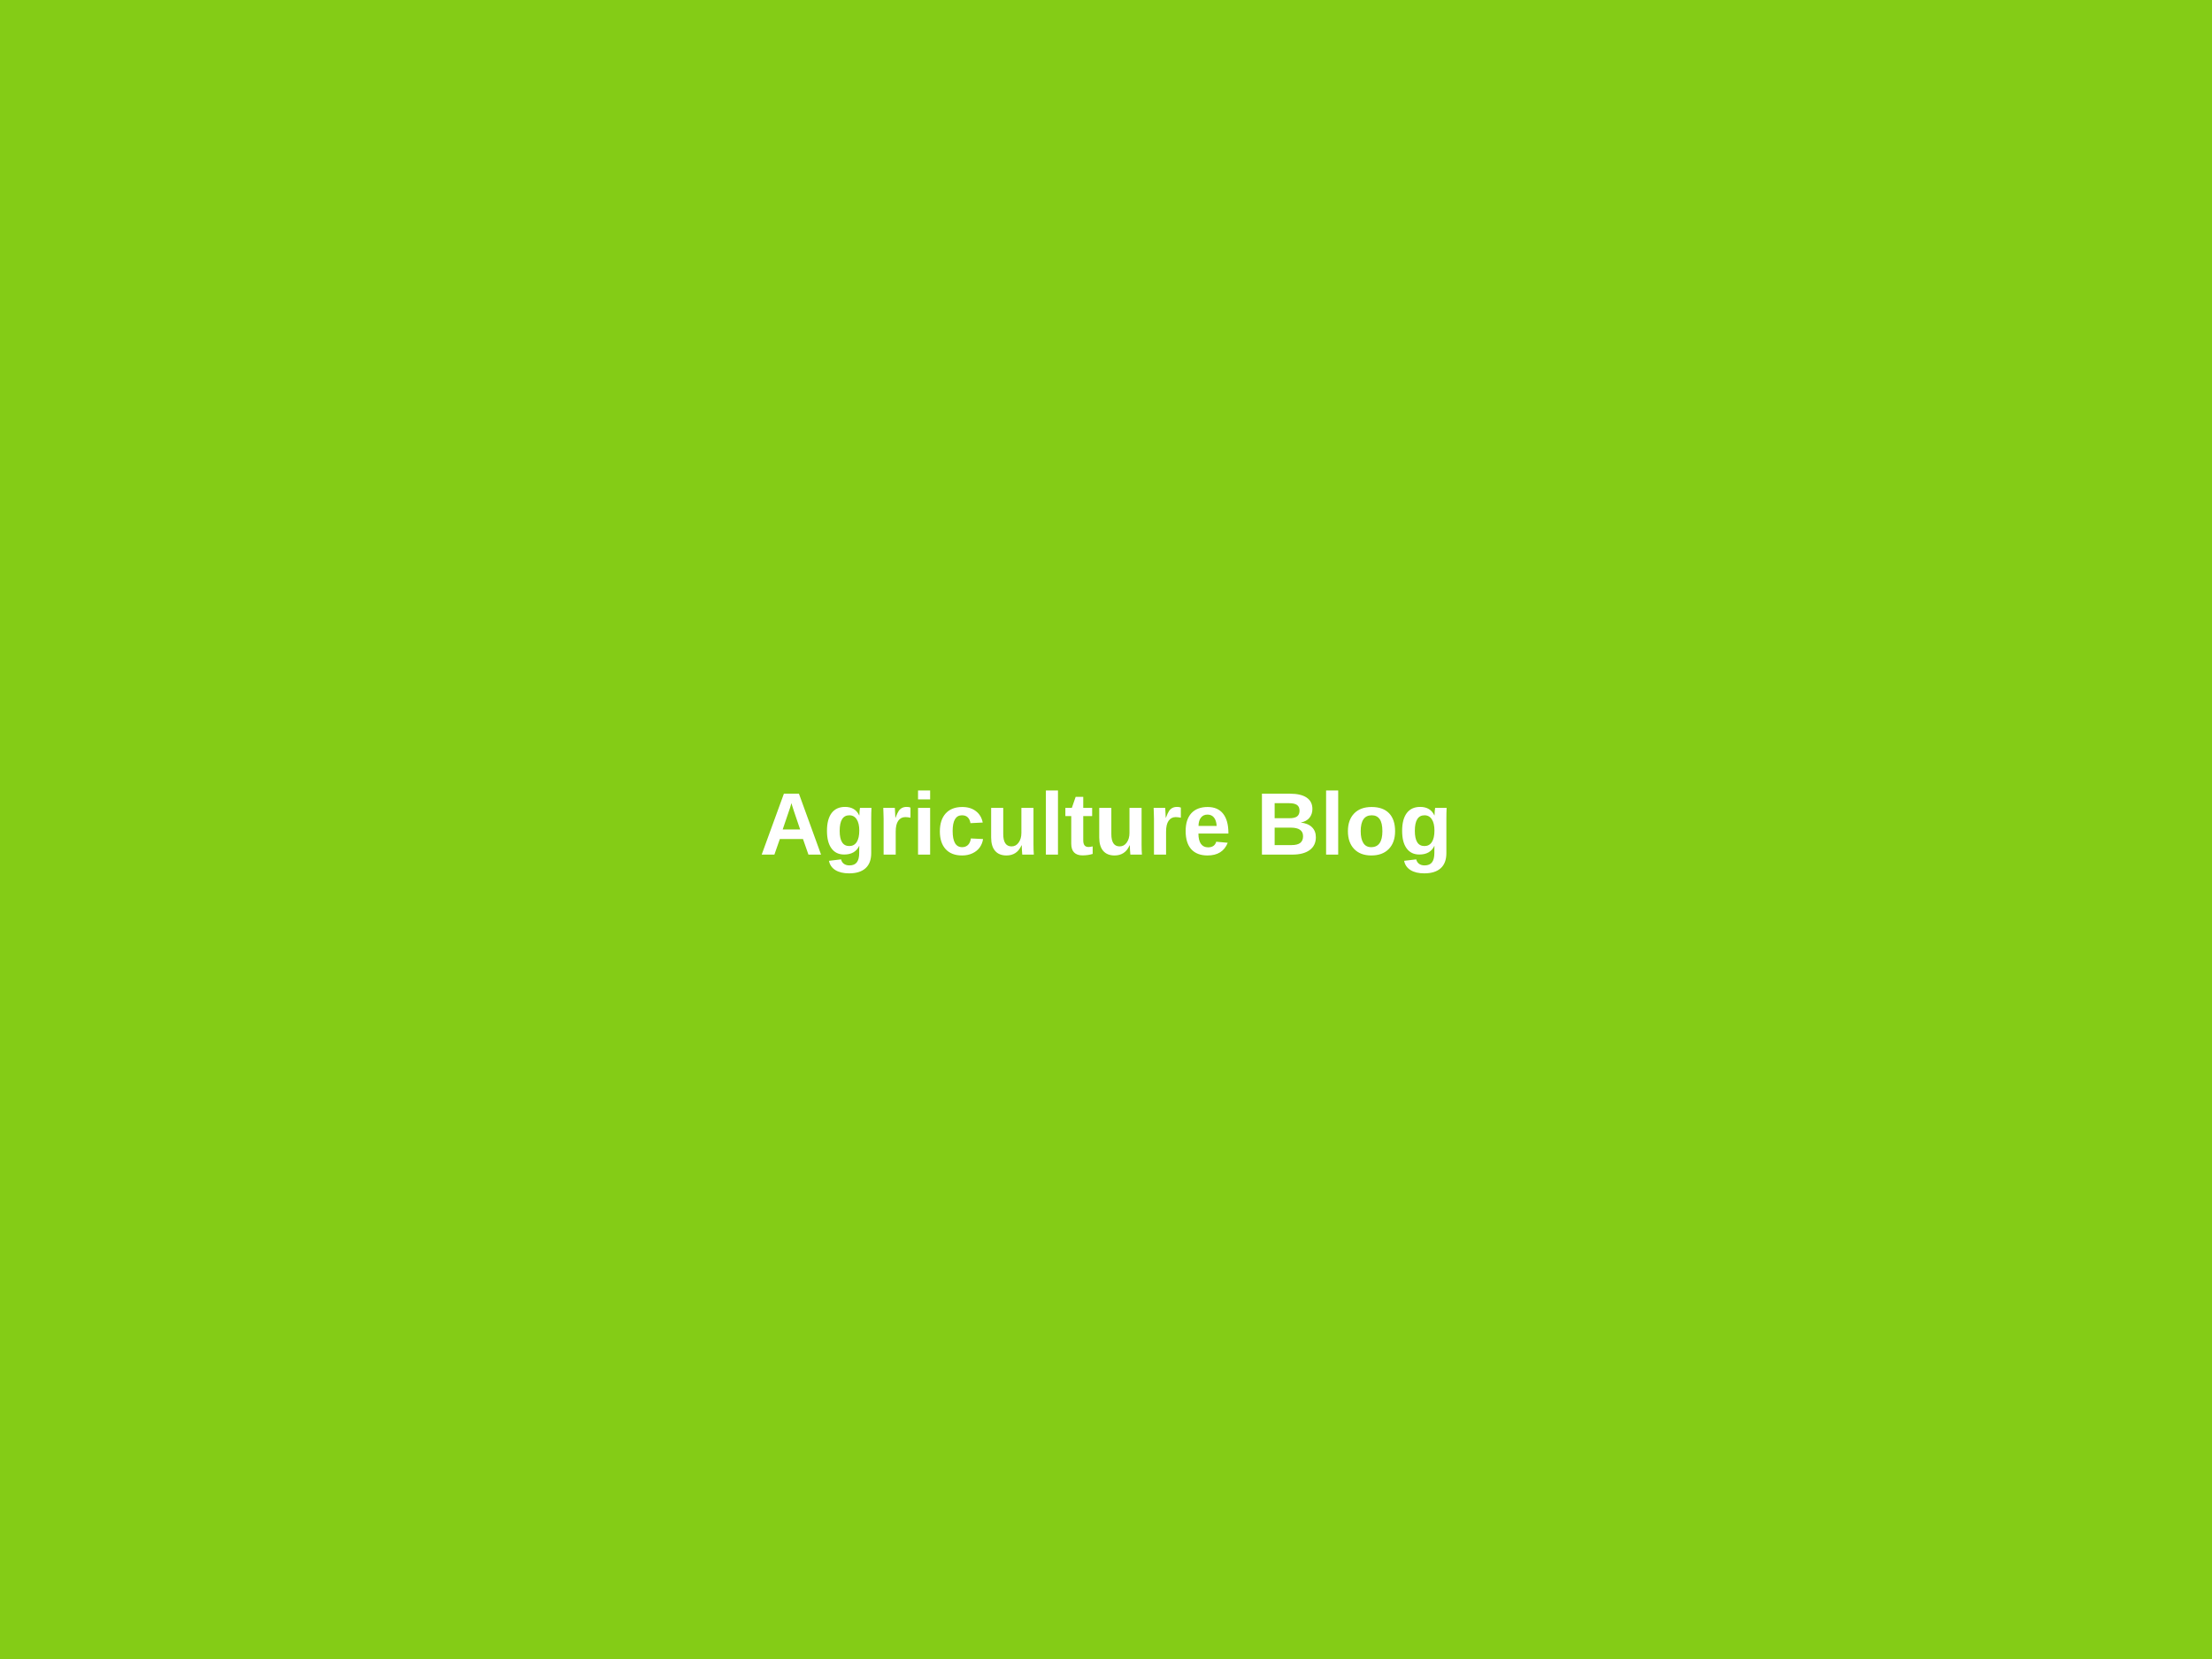
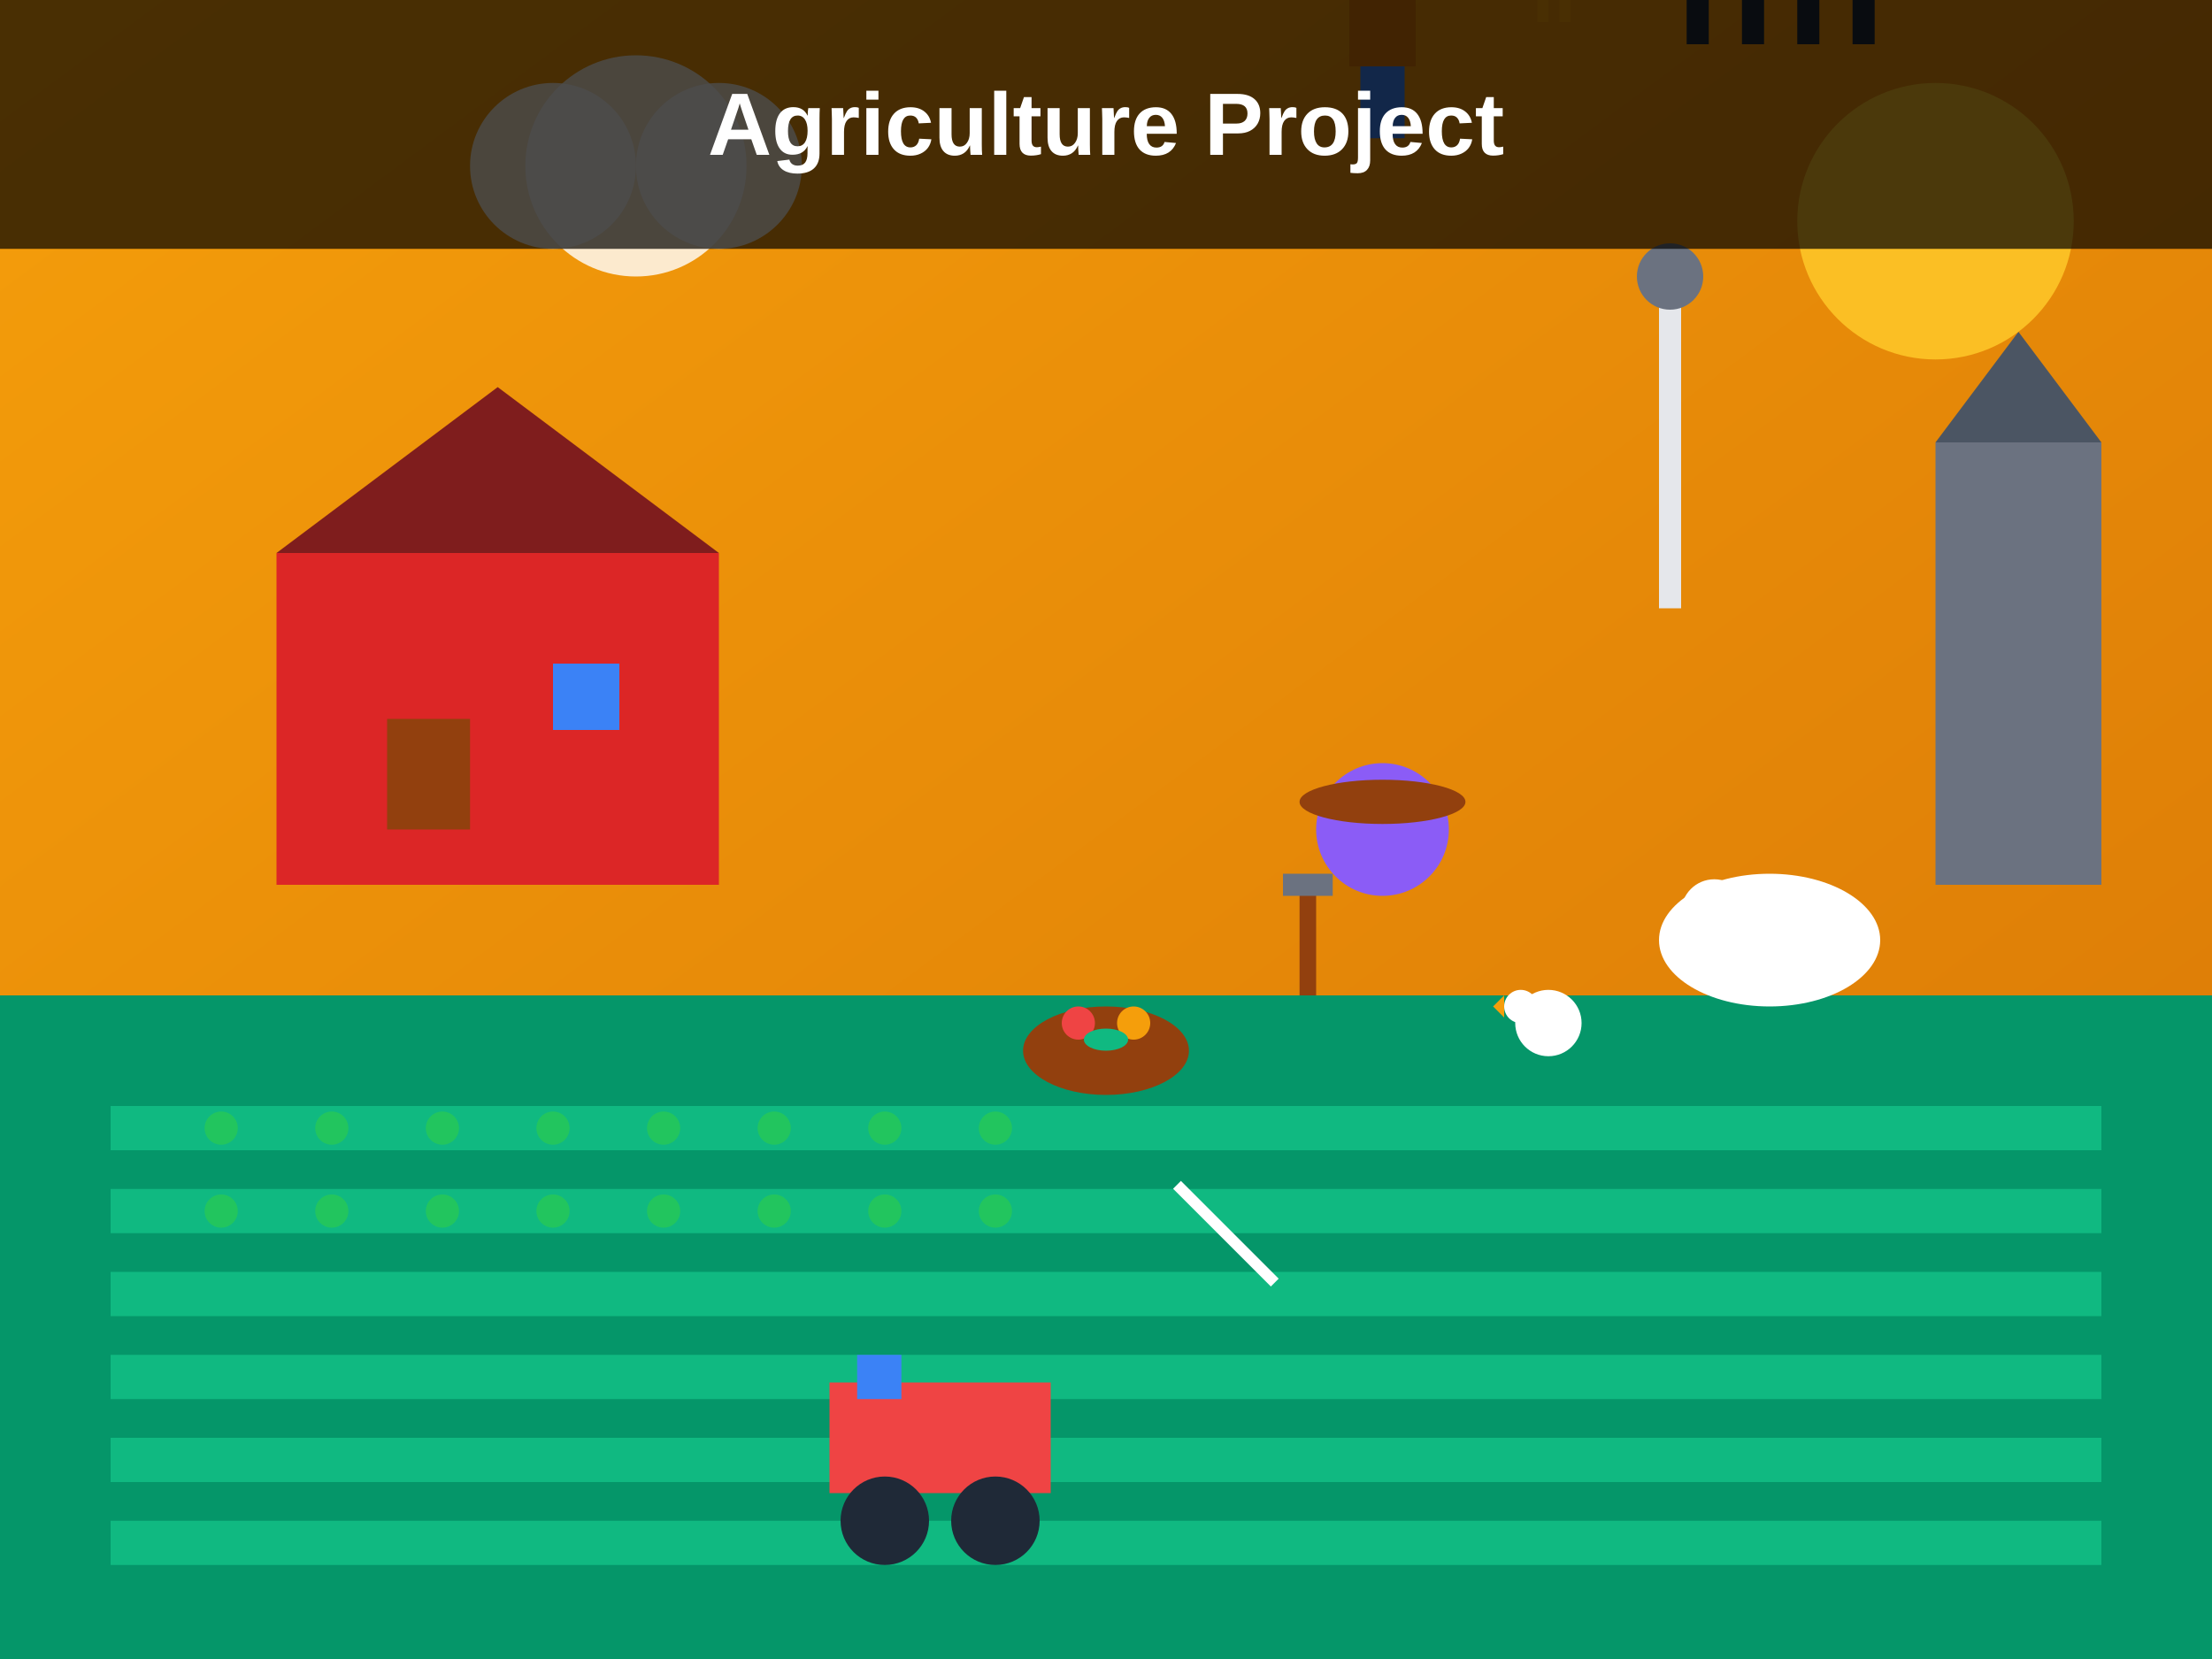
<svg xmlns="http://www.w3.org/2000/svg" width="400" height="300">
-   <rect width="100%" height="100%" fill="#84cc16" />
-   <text x="50%" y="50%" font-family="Arial, sans-serif" font-size="16" font-weight="bold" text-anchor="middle" dominant-baseline="middle" fill="#ffffff">Agriculture Blog</text>
+   <defs>
+     <linearGradient id="agriGradient" x1="0%" y1="0%" x2="100%" y2="100%">
+       <stop offset="0%" style="stop-color:#f59e0b;stop-opacity:1" />
+       <stop offset="100%" style="stop-color:#d97706;stop-opacity:1" />
+     </linearGradient>
+   </defs>
+   <rect width="100%" height="100%" fill="url(#agriGradient)" />
+   <rect x="0" y="180" width="400" height="120" fill="#059669" />
+   <rect x="20" y="200" width="360" height="8" fill="#10b981" />
+   <rect x="20" y="215" width="360" height="8" fill="#10b981" />
+   <rect x="20" y="230" width="360" height="8" fill="#10b981" />
+   <rect x="20" y="245" width="360" height="8" fill="#10b981" />
+   <rect x="20" y="260" width="360" height="8" fill="#10b981" />
+   <rect x="20" y="275" width="360" height="8" fill="#10b981" />
+   <circle cx="40" cy="204" r="3" fill="#22c55e" />
+   <circle cx="60" cy="204" r="3" fill="#22c55e" />
+   <circle cx="80" cy="204" r="3" fill="#22c55e" />
+   <circle cx="100" cy="204" r="3" fill="#22c55e" />
+   <circle cx="120" cy="204" r="3" fill="#22c55e" />
+   <circle cx="140" cy="204" r="3" fill="#22c55e" />
+   <circle cx="160" cy="204" r="3" fill="#22c55e" />
+   <circle cx="180" cy="204" r="3" fill="#22c55e" />
+   <circle cx="40" cy="219" r="3" fill="#22c55e" />
+   <circle cx="60" cy="219" r="3" fill="#22c55e" />
+   <circle cx="80" cy="219" r="3" fill="#22c55e" />
+   <circle cx="100" cy="219" r="3" fill="#22c55e" />
+   <circle cx="120" cy="219" r="3" fill="#22c55e" />
+   <circle cx="140" cy="219" r="3" fill="#22c55e" />
+   <circle cx="160" cy="219" r="3" fill="#22c55e" />
+   <circle cx="180" cy="219" r="3" fill="#22c55e" />
+   <circle cx="250" cy="150" r="12" fill="#8b5cf6" />
+   <rect x="246" cy="162" width="8" height="25" fill="#3b82f6" />
+   <rect x="244" cy="175" width="12" height="12" fill="#d97706" />
+   <ellipse cx="250" cy="145" rx="15" ry="4" fill="#92400e" />
+   <rect x="235" y="160" width="3" height="20" fill="#92400e" />
+   <rect x="232" y="158" width="9" height="4" fill="#6b7280" />
+   <ellipse cx="200" cy="190" rx="15" ry="8" fill="#92400e" />
+   <circle cx="195" cy="185" r="3" fill="#ef4444" />
+   <circle cx="205" cy="185" r="3" fill="#f59e0b" />
+   <ellipse cx="200" cy="188" rx="4" ry="2" fill="#10b981" />
+   <ellipse cx="320" cy="170" rx="20" ry="12" fill="#ffffff" />
+   <circle cx="310" cy="165" r="6" fill="#ffffff" />
+   <rect x="305" cy="175" width="4" height="8" fill="#1f2937" />
+   <rect x="315" cy="175" width="4" height="8" fill="#1f2937" />
+   <rect x="325" cy="175" width="4" height="8" fill="#1f2937" />
+   <rect x="335" cy="175" width="4" height="8" fill="#1f2937" />
+   <circle cx="280" cy="185" r="6" fill="#ffffff" />
+   <circle cx="275" cy="182" r="3" fill="#ffffff" />
+   <polygon points="272,180 270,182 272,184" fill="#f59e0b" />
+   <rect x="278" cy="190" width="2" height="4" fill="#f59e0b" />
+   <rect x="282" cy="190" width="2" height="4" fill="#f59e0b" />
+   <rect x="50" y="100" width="80" height="60" fill="#dc2626" />
+   <polygon points="50,100 90,70 130,100" fill="#7f1d1d" />
+   <rect x="70" y="130" width="15" height="20" fill="#92400e" />
+   <rect x="100" y="120" width="12" height="12" fill="#3b82f6" />
+   <rect x="350" y="80" width="30" height="80" fill="#6b7280" />
+   <polygon points="350,80 365,60 380,80" fill="#4b5563" />
+   <rect x="150" y="250" width="40" height="20" fill="#ef4444" />
+   <circle cx="160" cy="275" r="8" fill="#1f2937" />
+   <circle cx="180" cy="275" r="8" fill="#1f2937" />
+   <rect x="155" y="245" width="8" height="8" fill="#3b82f6" />
+   <rect x="300" y="50" width="4" height="60" fill="#e5e7eb" />
+   <circle cx="302" cy="50" r="6" fill="#6b7280" />
+   <rect x="302" cy="44" width="25" height="2" fill="#ffffff" transform-origin="302 50" transform="rotate(45)" />
+   <rect x="302" cy="44" width="25" height="2" fill="#ffffff" transform-origin="302 50" transform="rotate(135)" />
+   <rect x="302" cy="44" width="25" height="2" fill="#ffffff" transform-origin="302 50" transform="rotate(225)" />
+   <rect x="302" cy="44" width="25" height="2" fill="#ffffff" transform-origin="302 50" transform="rotate(315)" />
+   <circle cx="350" cy="40" r="25" fill="#fbbf24" />
+   <circle cx="100" cy="30" r="15" fill="#ffffff" opacity="0.8" />
+   <circle cx="115" cy="30" r="20" fill="#ffffff" opacity="0.8" />
+   <circle cx="130" cy="30" r="15" fill="#ffffff" opacity="0.8" />
+   <rect x="0" y="0" width="400" height="45" fill="rgba(0,0,0,0.7)" />
+   <text x="200" y="28" font-family="Arial, sans-serif" font-size="16" font-weight="bold" text-anchor="middle" fill="#ffffff">Agriculture Project</text>
</svg>
